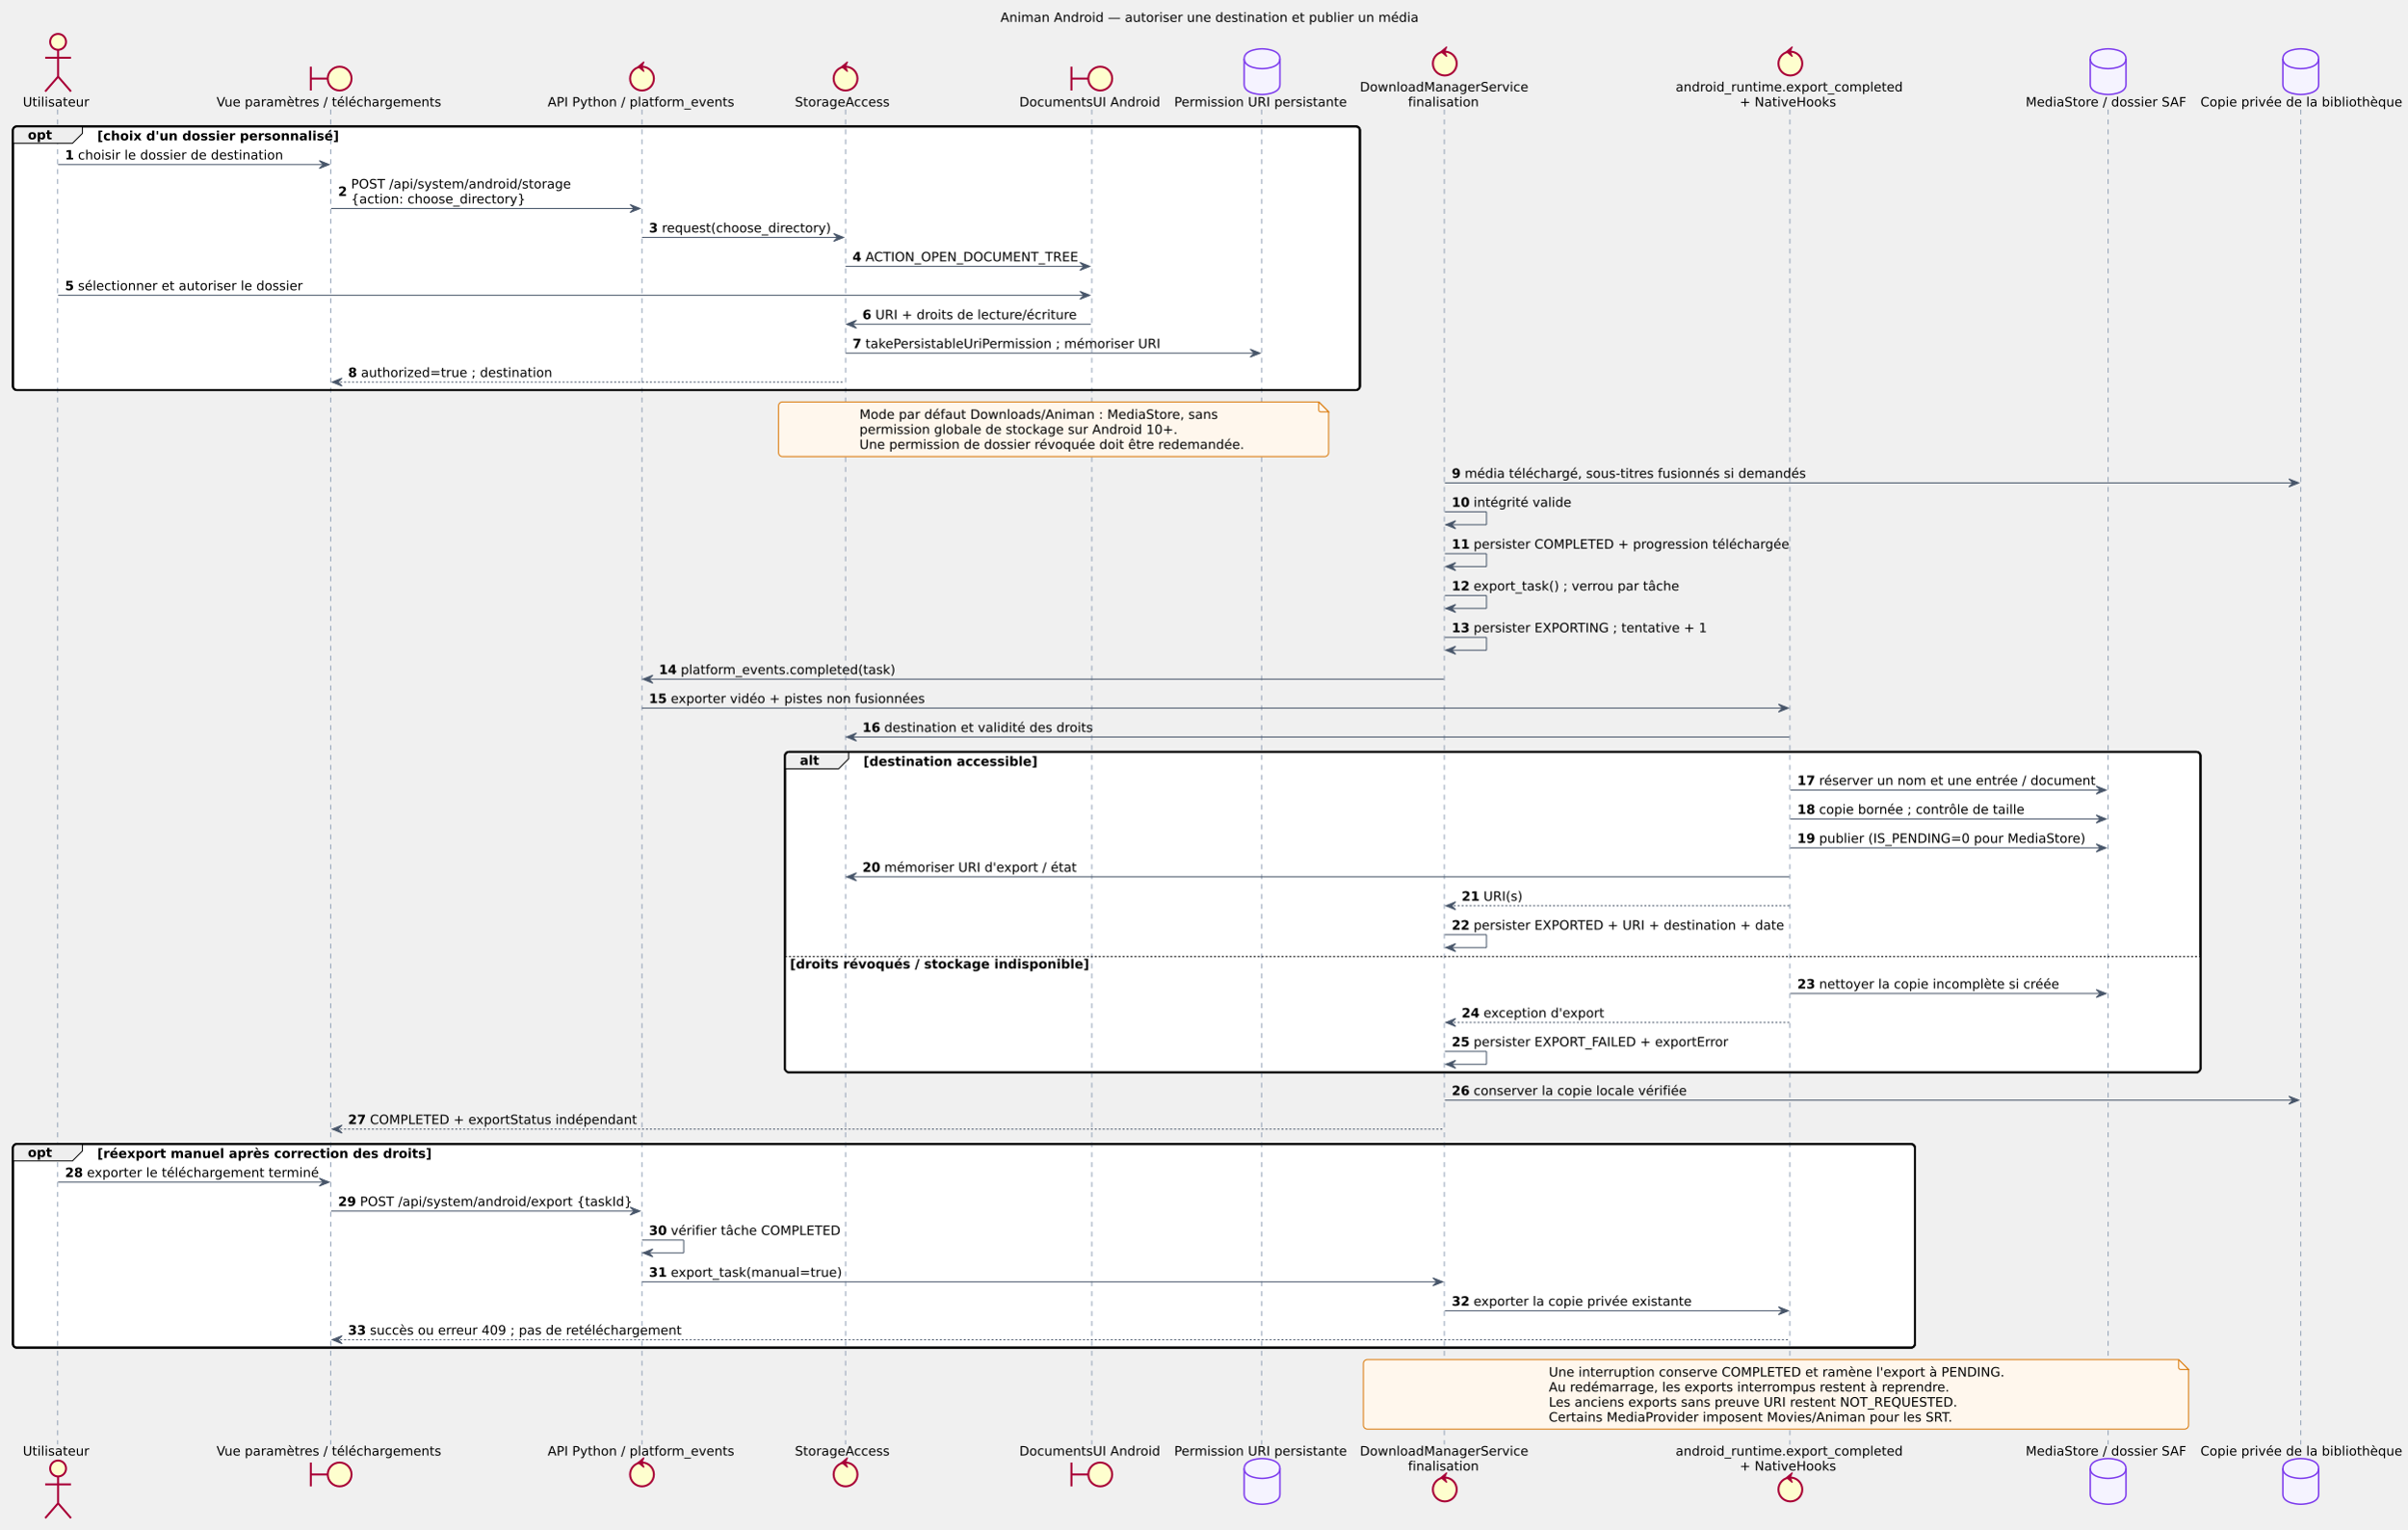
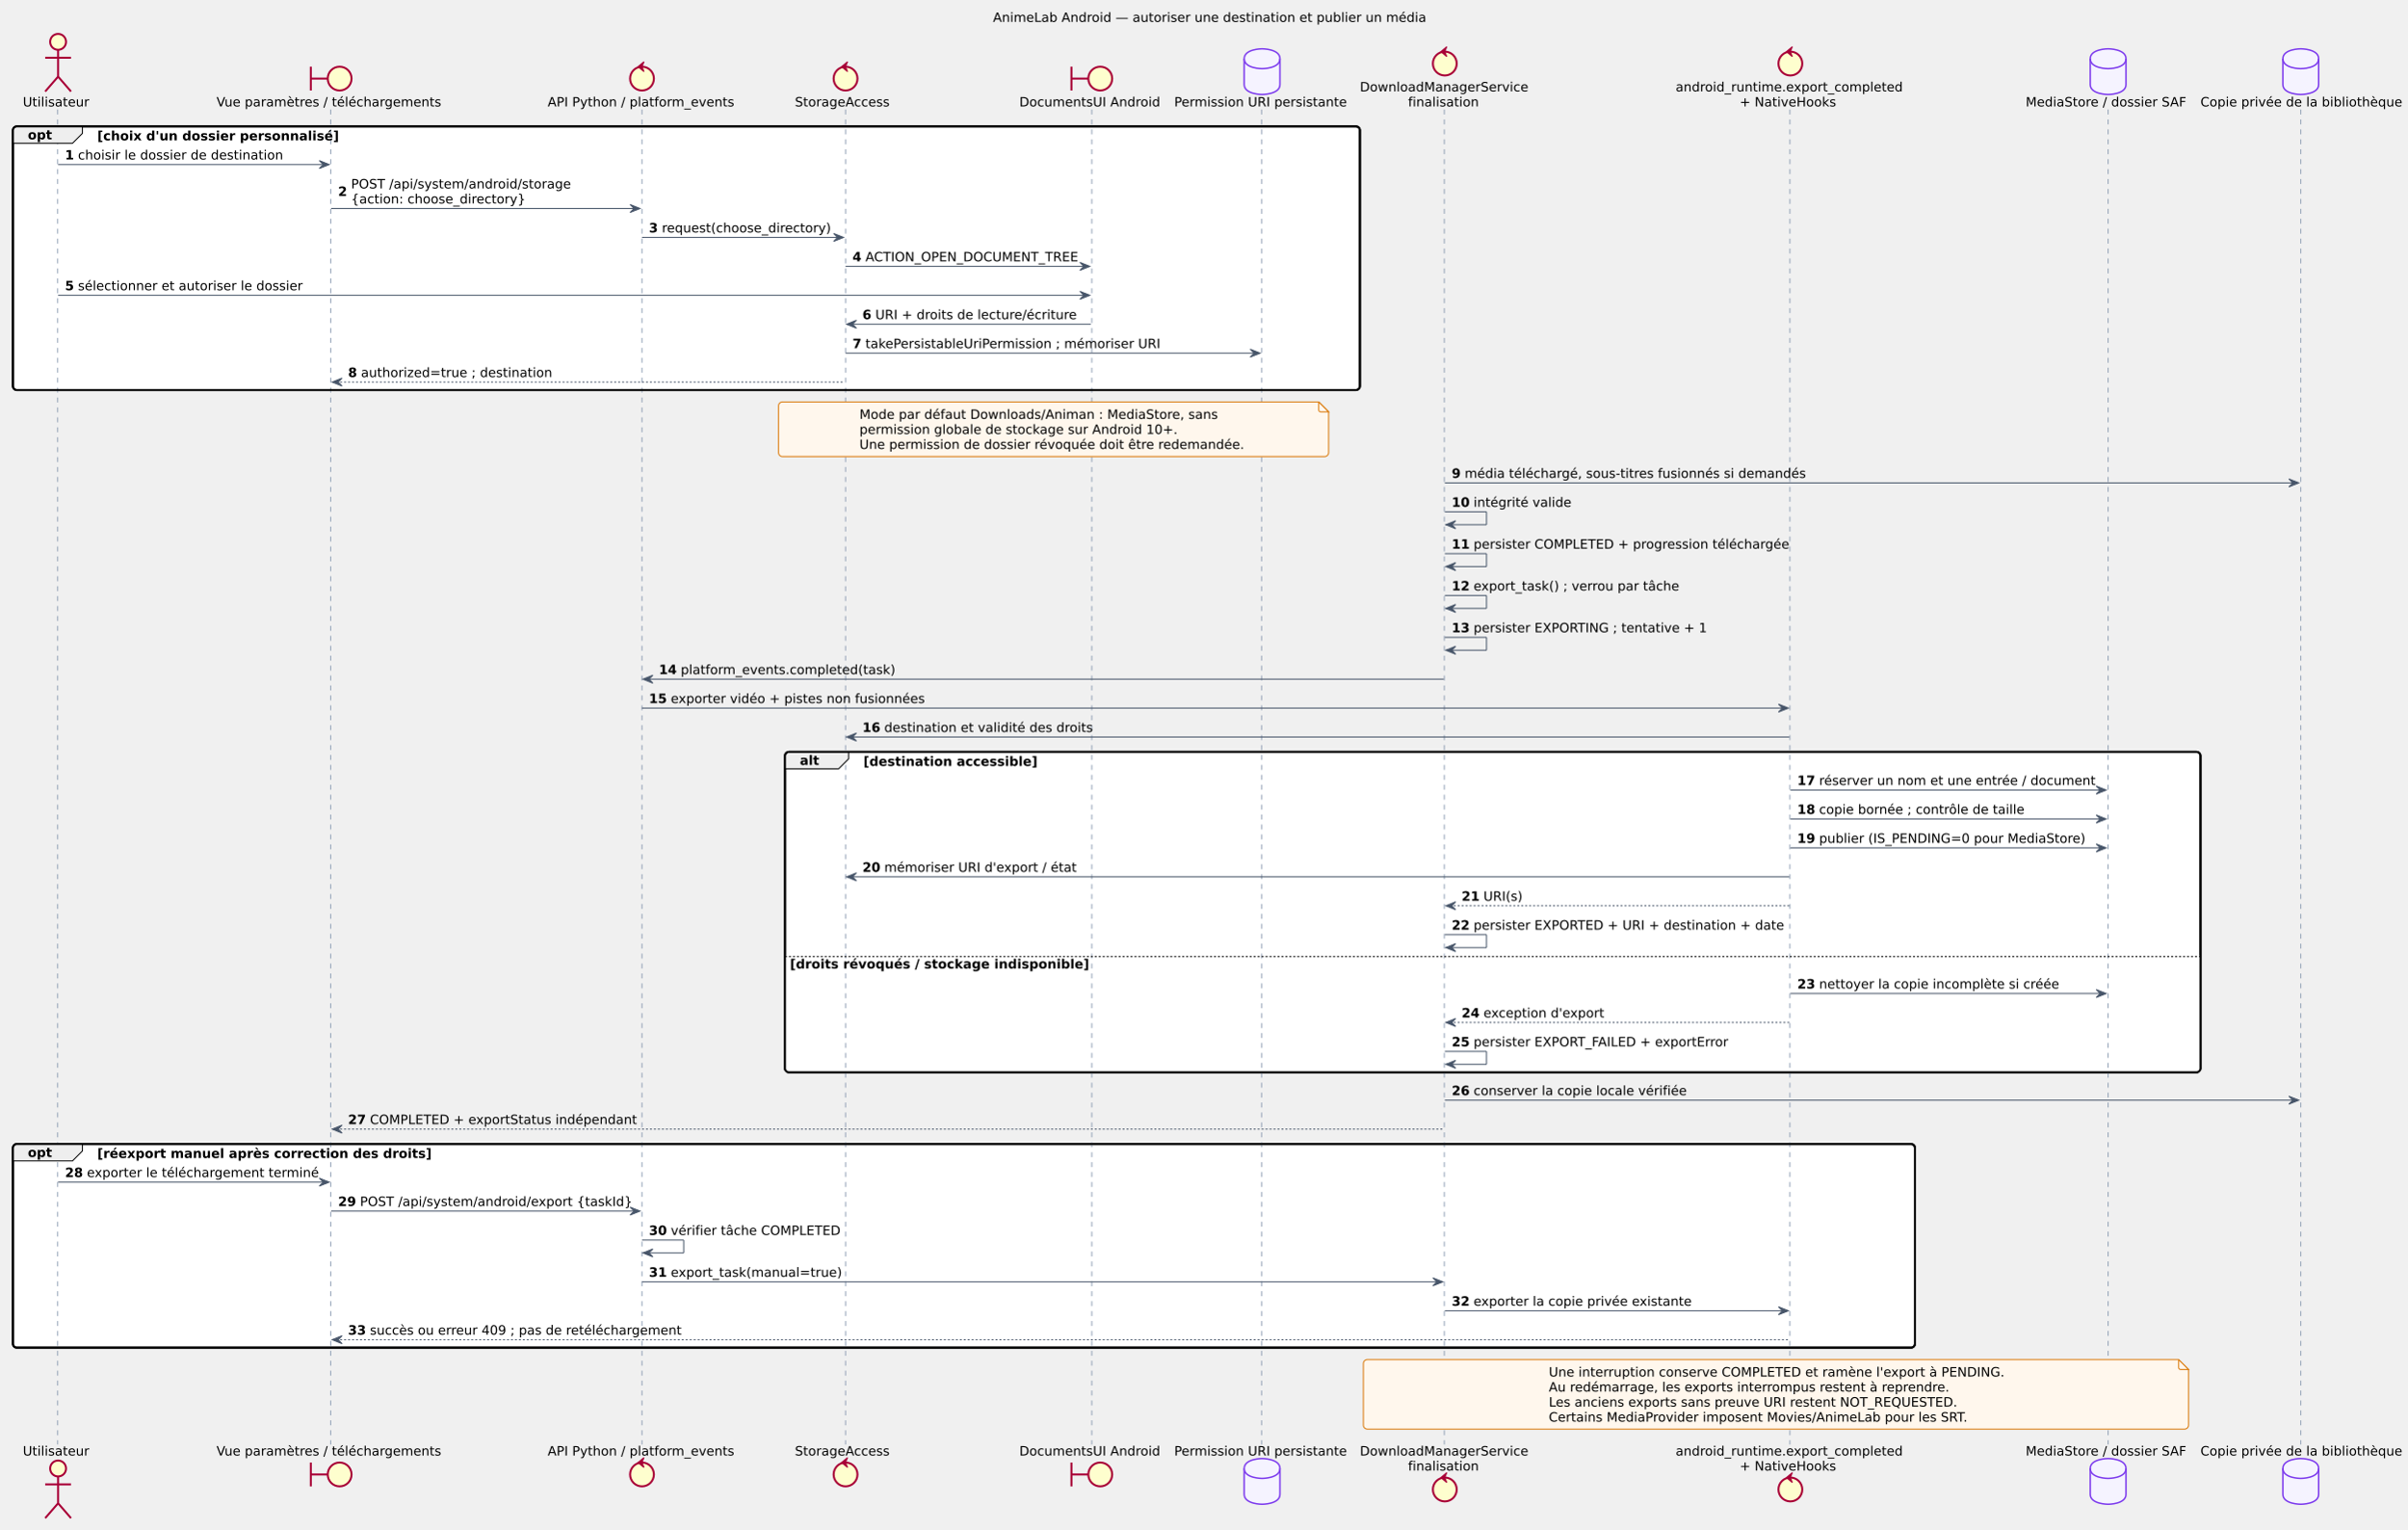
<svg xmlns="http://www.w3.org/2000/svg" contentScriptType="application/ecmascript" contentStyleType="text/css" height="1540px" preserveAspectRatio="none" style="width:2424px;height:1540px;" version="1.1" viewBox="0 0 2424 1540" width="2424px" zoomAndPan="magnify">
  <defs />
  <g>
-     <text fill="#000000" font-family="DejaVu Sans" font-size="13" lengthAdjust="spacingAndGlyphs" textLength="411" x="1007.5" y="22.067">Animan Android — autoriser une destination et publier un média</text>
+     <text fill="#000000" font-family="DejaVu Sans" font-size="13" lengthAdjust="spacingAndGlyphs" textLength="426" x="1000" y="22.067">AnimeLab Android — autoriser une destination et publier un média</text>
    <rect fill="#FFFFFF" height="265.461" rx="4" ry="4" style="stroke: #000000; stroke-width: 2.0;" width="1356.5" x="13" y="127.266" />
    <rect fill="#FFFFFF" height="322.594" rx="4" ry="4" style="stroke: #000000; stroke-width: 2.0;" width="1425.5" x="790.5" y="757.188" />
    <rect fill="#FFFFFF" height="117.531" style="stroke: none; stroke-width: 1.0;" width="1425.5" x="790.5" y="962.25" />
    <rect fill="#FFFFFF" height="205.062" rx="4" ry="4" style="stroke: #000000; stroke-width: 2.0;" width="1915.5" x="13" y="1152.047" />
    <line style="stroke: #94A3B8; stroke-width: 1.0; stroke-dasharray: 5.0,5.0;" x1="58" x2="58" y1="110.266" y2="1454.641" />
    <line style="stroke: #94A3B8; stroke-width: 1.0; stroke-dasharray: 5.0,5.0;" x1="333" x2="333" y1="110.266" y2="1454.641" />
    <line style="stroke: #94A3B8; stroke-width: 1.0; stroke-dasharray: 5.0,5.0;" x1="646.5" x2="646.5" y1="110.266" y2="1454.641" />
    <line style="stroke: #94A3B8; stroke-width: 1.0; stroke-dasharray: 5.0,5.0;" x1="851.5" x2="851.5" y1="110.266" y2="1454.641" />
    <line style="stroke: #94A3B8; stroke-width: 1.0; stroke-dasharray: 5.0,5.0;" x1="1099.5" x2="1099.5" y1="110.266" y2="1454.641" />
    <line style="stroke: #94A3B8; stroke-width: 1.0; stroke-dasharray: 5.0,5.0;" x1="1270.5" x2="1270.5" y1="110.266" y2="1454.641" />
    <line style="stroke: #94A3B8; stroke-width: 1.0; stroke-dasharray: 5.0,5.0;" x1="1454.5" x2="1454.5" y1="110.266" y2="1454.641" />
    <line style="stroke: #94A3B8; stroke-width: 1.0; stroke-dasharray: 5.0,5.0;" x1="1802.5" x2="1802.5" y1="110.266" y2="1454.641" />
    <line style="stroke: #94A3B8; stroke-width: 1.0; stroke-dasharray: 5.0,5.0;" x1="2123" x2="2123" y1="110.266" y2="1454.641" />
    <line style="stroke: #94A3B8; stroke-width: 1.0; stroke-dasharray: 5.0,5.0;" x1="2317" x2="2317" y1="110.266" y2="1454.641" />
    <text fill="#000000" font-family="DejaVu Sans" font-size="13" lengthAdjust="spacingAndGlyphs" textLength="65" x="23" y="107.2">Utilisateur</text>
    <ellipse cx="58.5" cy="42.133" fill="#FEFECE" rx="8" ry="8" style="stroke: #A80036; stroke-width: 2.0;" />
    <path d="M58.5,50.133 L58.5,77.133 M45.5,58.133 L71.5,58.133 M58.5,77.133 L45.5,92.133 M58.5,77.133 L71.5,92.133 " fill="none" style="stroke: #A80036; stroke-width: 2.0;" />
    <text fill="#000000" font-family="DejaVu Sans" font-size="13" lengthAdjust="spacingAndGlyphs" textLength="65" x="23" y="1465.707">Utilisateur</text>
    <ellipse cx="58.5" cy="1478.773" fill="#FEFECE" rx="8" ry="8" style="stroke: #A80036; stroke-width: 2.0;" />
    <path d="M58.5,1486.773 L58.5,1513.773 M45.5,1494.773 L71.5,1494.773 M58.5,1513.773 L45.5,1528.773 M58.5,1513.773 L71.5,1528.773 " fill="none" style="stroke: #A80036; stroke-width: 2.0;" />
    <text fill="#000000" font-family="DejaVu Sans" font-size="13" lengthAdjust="spacingAndGlyphs" textLength="225" x="218" y="107.2">Vue paramètres / téléchargements</text>
    <path d="M313,67.133 L313,91.133 M313,79.133 L330,79.133 " fill="none" style="stroke: #A80036; stroke-width: 2.0;" />
    <ellipse cx="342" cy="79.133" fill="#FEFECE" rx="12" ry="12" style="stroke: #A80036; stroke-width: 2.0;" />
    <text fill="#000000" font-family="DejaVu Sans" font-size="13" lengthAdjust="spacingAndGlyphs" textLength="225" x="218" y="1465.707">Vue paramètres / téléchargements</text>
    <path d="M313,1472.773 L313,1496.773 M313,1484.773 L330,1484.773 " fill="none" style="stroke: #A80036; stroke-width: 2.0;" />
    <ellipse cx="342" cy="1484.773" fill="#FEFECE" rx="12" ry="12" style="stroke: #A80036; stroke-width: 2.0;" />
    <text fill="#000000" font-family="DejaVu Sans" font-size="13" lengthAdjust="spacingAndGlyphs" textLength="184" x="551.5" y="107.2">API Python / platform_events</text>
    <ellipse cx="646.5" cy="79.133" fill="#FEFECE" rx="12" ry="12" style="stroke: #A80036; stroke-width: 2.0;" />
    <polygon fill="#A80036" points="642.5,67.133,648.5,62.133,646.5,67.133,648.5,72.133,642.5,67.133" style="stroke: #A80036; stroke-width: 1.0;" />
    <text fill="#000000" font-family="DejaVu Sans" font-size="13" lengthAdjust="spacingAndGlyphs" textLength="184" x="551.5" y="1465.707">API Python / platform_events</text>
    <ellipse cx="646.5" cy="1484.773" fill="#FEFECE" rx="12" ry="12" style="stroke: #A80036; stroke-width: 2.0;" />
    <polygon fill="#A80036" points="642.5,1472.773,648.5,1467.773,646.5,1472.773,648.5,1477.773,642.5,1472.773" style="stroke: #A80036; stroke-width: 1.0;" />
    <text fill="#000000" font-family="DejaVu Sans" font-size="13" lengthAdjust="spacingAndGlyphs" textLength="96" x="800.5" y="107.2">StorageAccess</text>
    <ellipse cx="851.5" cy="79.133" fill="#FEFECE" rx="12" ry="12" style="stroke: #A80036; stroke-width: 2.0;" />
    <polygon fill="#A80036" points="847.5,67.133,853.5,62.133,851.5,67.133,853.5,72.133,847.5,67.133" style="stroke: #A80036; stroke-width: 1.0;" />
    <text fill="#000000" font-family="DejaVu Sans" font-size="13" lengthAdjust="spacingAndGlyphs" textLength="96" x="800.5" y="1465.707">StorageAccess</text>
    <ellipse cx="851.5" cy="1484.773" fill="#FEFECE" rx="12" ry="12" style="stroke: #A80036; stroke-width: 2.0;" />
    <polygon fill="#A80036" points="847.5,1472.773,853.5,1467.773,851.5,1472.773,853.5,1477.773,847.5,1472.773" style="stroke: #A80036; stroke-width: 1.0;" />
    <text fill="#000000" font-family="DejaVu Sans" font-size="13" lengthAdjust="spacingAndGlyphs" textLength="140" x="1026.5" y="107.2">DocumentsUI Android</text>
    <path d="M1079,67.133 L1079,91.133 M1079,79.133 L1096,79.133 " fill="none" style="stroke: #A80036; stroke-width: 2.0;" />
    <ellipse cx="1108" cy="79.133" fill="#FEFECE" rx="12" ry="12" style="stroke: #A80036; stroke-width: 2.0;" />
    <text fill="#000000" font-family="DejaVu Sans" font-size="13" lengthAdjust="spacingAndGlyphs" textLength="140" x="1026.5" y="1465.707">DocumentsUI Android</text>
    <path d="M1079,1472.773 L1079,1496.773 M1079,1484.773 L1096,1484.773 " fill="none" style="stroke: #A80036; stroke-width: 2.0;" />
    <ellipse cx="1108" cy="1484.773" fill="#FEFECE" rx="12" ry="12" style="stroke: #A80036; stroke-width: 2.0;" />
    <text fill="#000000" font-family="DejaVu Sans" font-size="13" lengthAdjust="spacingAndGlyphs" textLength="171" x="1182.5" y="107.2">Permission URI persistante</text>
    <path d="M1253,59.133 C1253,49.133 1271,49.133 1271,49.133 C1271,49.133 1289,49.133 1289,59.133 L1289,85.133 C1289,95.133 1271,95.133 1271,95.133 C1271,95.133 1253,95.133 1253,85.133 L1253,59.133 " fill="#F5F3FF" style="stroke: #7C3AED; stroke-width: 1.5;" />
    <path d="M1253,59.133 C1253,69.133 1271,69.133 1271,69.133 C1271,69.133 1289,69.133 1289,59.133 " fill="none" style="stroke: #7C3AED; stroke-width: 1.5;" />
    <text fill="#000000" font-family="DejaVu Sans" font-size="13" lengthAdjust="spacingAndGlyphs" textLength="171" x="1182.5" y="1465.707">Permission URI persistante</text>
    <path d="M1253,1478.773 C1253,1468.773 1271,1468.773 1271,1468.773 C1271,1468.773 1289,1468.773 1289,1478.773 L1289,1504.773 C1289,1514.773 1271,1514.773 1271,1514.773 C1271,1514.773 1253,1514.773 1253,1504.773 L1253,1478.773 " fill="#F5F3FF" style="stroke: #7C3AED; stroke-width: 1.5;" />
    <path d="M1253,1478.773 C1253,1488.773 1271,1488.773 1271,1488.773 C1271,1488.773 1289,1488.773 1289,1478.773 " fill="none" style="stroke: #7C3AED; stroke-width: 1.5;" />
    <text fill="#000000" font-family="DejaVu Sans" font-size="13" lengthAdjust="spacingAndGlyphs" textLength="165" x="1369.5" y="92.067">DownloadManagerService</text>
    <text fill="#000000" font-family="DejaVu Sans" font-size="13" lengthAdjust="spacingAndGlyphs" textLength="68" x="1418" y="107.2">finalisation</text>
    <ellipse cx="1455" cy="64" fill="#FEFECE" rx="12" ry="12" style="stroke: #A80036; stroke-width: 2.0;" />
    <polygon fill="#A80036" points="1451,52,1457,47,1455,52,1457,57,1451,52" style="stroke: #A80036; stroke-width: 1.0;" />
    <text fill="#000000" font-family="DejaVu Sans" font-size="13" lengthAdjust="spacingAndGlyphs" textLength="165" x="1369.5" y="1465.707">DownloadManagerService</text>
    <text fill="#000000" font-family="DejaVu Sans" font-size="13" lengthAdjust="spacingAndGlyphs" textLength="68" x="1418" y="1480.84">finalisation</text>
    <ellipse cx="1455" cy="1499.906" fill="#FEFECE" rx="12" ry="12" style="stroke: #A80036; stroke-width: 2.0;" />
    <polygon fill="#A80036" points="1451,1487.906,1457,1482.906,1455,1487.906,1457,1492.906,1451,1487.906" style="stroke: #A80036; stroke-width: 1.0;" />
    <text fill="#000000" font-family="DejaVu Sans" font-size="13" lengthAdjust="spacingAndGlyphs" textLength="225" x="1687.5" y="92.067">android_runtime.export_completed</text>
    <text fill="#000000" font-family="DejaVu Sans" font-size="13" lengthAdjust="spacingAndGlyphs" textLength="96" x="1752" y="107.2">+ NativeHooks</text>
    <ellipse cx="1803" cy="64" fill="#FEFECE" rx="12" ry="12" style="stroke: #A80036; stroke-width: 2.0;" />
    <polygon fill="#A80036" points="1799,52,1805,47,1803,52,1805,57,1799,52" style="stroke: #A80036; stroke-width: 1.0;" />
    <text fill="#000000" font-family="DejaVu Sans" font-size="13" lengthAdjust="spacingAndGlyphs" textLength="225" x="1687.5" y="1465.707">android_runtime.export_completed</text>
    <text fill="#000000" font-family="DejaVu Sans" font-size="13" lengthAdjust="spacingAndGlyphs" textLength="96" x="1752" y="1480.84">+ NativeHooks</text>
    <ellipse cx="1803" cy="1499.906" fill="#FEFECE" rx="12" ry="12" style="stroke: #A80036; stroke-width: 2.0;" />
    <polygon fill="#A80036" points="1799,1487.906,1805,1482.906,1803,1487.906,1805,1492.906,1799,1487.906" style="stroke: #A80036; stroke-width: 1.0;" />
    <text fill="#000000" font-family="DejaVu Sans" font-size="13" lengthAdjust="spacingAndGlyphs" textLength="160" x="2040" y="107.2">MediaStore / dossier SAF</text>
    <path d="M2105,59.133 C2105,49.133 2123,49.133 2123,49.133 C2123,49.133 2141,49.133 2141,59.133 L2141,85.133 C2141,95.133 2123,95.133 2123,95.133 C2123,95.133 2105,95.133 2105,85.133 L2105,59.133 " fill="#F5F3FF" style="stroke: #7C3AED; stroke-width: 1.5;" />
    <path d="M2105,59.133 C2105,69.133 2123,69.133 2123,69.133 C2123,69.133 2141,69.133 2141,59.133 " fill="none" style="stroke: #7C3AED; stroke-width: 1.5;" />
    <text fill="#000000" font-family="DejaVu Sans" font-size="13" lengthAdjust="spacingAndGlyphs" textLength="160" x="2040" y="1465.707">MediaStore / dossier SAF</text>
    <path d="M2105,1478.773 C2105,1468.773 2123,1468.773 2123,1468.773 C2123,1468.773 2141,1468.773 2141,1478.773 L2141,1504.773 C2141,1514.773 2123,1514.773 2123,1514.773 C2123,1514.773 2105,1514.773 2105,1504.773 L2105,1478.773 " fill="#F5F3FF" style="stroke: #7C3AED; stroke-width: 1.5;" />
    <path d="M2105,1478.773 C2105,1488.773 2123,1488.773 2123,1488.773 C2123,1488.773 2141,1488.773 2141,1478.773 " fill="none" style="stroke: #7C3AED; stroke-width: 1.5;" />
    <text fill="#000000" font-family="DejaVu Sans" font-size="13" lengthAdjust="spacingAndGlyphs" textLength="196" x="2216" y="107.2">Copie privée de la bibliothèque</text>
    <path d="M2299,59.133 C2299,49.133 2317,49.133 2317,49.133 C2317,49.133 2335,49.133 2335,59.133 L2335,85.133 C2335,95.133 2317,95.133 2317,95.133 C2317,95.133 2299,95.133 2299,85.133 L2299,59.133 " fill="#F5F3FF" style="stroke: #7C3AED; stroke-width: 1.5;" />
    <path d="M2299,59.133 C2299,69.133 2317,69.133 2317,69.133 C2317,69.133 2335,69.133 2335,59.133 " fill="none" style="stroke: #7C3AED; stroke-width: 1.5;" />
    <text fill="#000000" font-family="DejaVu Sans" font-size="13" lengthAdjust="spacingAndGlyphs" textLength="196" x="2216" y="1465.707">Copie privée de la bibliothèque</text>
    <path d="M2299,1478.773 C2299,1468.773 2317,1468.773 2317,1468.773 C2317,1468.773 2335,1468.773 2335,1478.773 L2335,1504.773 C2335,1514.773 2317,1514.773 2317,1514.773 C2317,1514.773 2299,1514.773 2299,1504.773 L2299,1478.773 " fill="#F5F3FF" style="stroke: #7C3AED; stroke-width: 1.5;" />
    <path d="M2299,1478.773 C2299,1488.773 2317,1488.773 2317,1488.773 C2317,1488.773 2335,1488.773 2335,1478.773 " fill="none" style="stroke: #7C3AED; stroke-width: 1.5;" />
    <path d="M17,127.266 L83,127.266 L83,134.266 L73,144.266 L13,144.266 L13,131.266 " fill="#EEEEEE" style="stroke: #000000; stroke-width: 1.0;" />
    <rect fill="none" height="265.461" rx="4" ry="4" style="stroke: #000000; stroke-width: 2.0;" width="1356.5" x="13" y="127.266" />
    <text fill="#000000" font-family="DejaVu Sans" font-size="13" font-weight="bold" lengthAdjust="spacingAndGlyphs" textLength="25" x="28" y="140.333">opt</text>
    <text fill="#000000" font-family="DejaVu Sans" font-size="13" font-weight="bold" lengthAdjust="spacingAndGlyphs" textLength="245" x="98" y="141.333">[choix d'un dossier personnalisé]</text>
    <polygon fill="#475569" points="321.5,161.664,331.5,165.664,321.5,169.664,325.5,165.664" style="stroke: #475569; stroke-width: 1.0;" />
    <line style="stroke: #475569; stroke-width: 1.0;" x1="58.5" x2="327.5" y1="165.664" y2="165.664" />
    <text fill="#000000" font-family="DejaVu Sans" font-size="13" font-weight="bold" lengthAdjust="spacingAndGlyphs" textLength="9" x="65.5" y="160.598">1</text>
    <text fill="#000000" font-family="DejaVu Sans" font-size="13" lengthAdjust="spacingAndGlyphs" textLength="201" x="78.5" y="160.598">choisir le dossier de destination</text>
    <polygon fill="#475569" points="634.5,205.93,644.5,209.93,634.5,213.93,638.5,209.93" style="stroke: #475569; stroke-width: 1.0;" />
    <line style="stroke: #475569; stroke-width: 1.0;" x1="333.5" x2="640.5" y1="209.93" y2="209.93" />
    <text fill="#000000" font-family="DejaVu Sans" font-size="13" font-weight="bold" lengthAdjust="spacingAndGlyphs" textLength="9" x="340.5" y="197.297">2</text>
    <text fill="#000000" font-family="DejaVu Sans" font-size="13" lengthAdjust="spacingAndGlyphs" textLength="217" x="353.5" y="189.731">POST /api/system/android/storage</text>
    <text fill="#000000" font-family="DejaVu Sans" font-size="13" lengthAdjust="spacingAndGlyphs" textLength="172" x="353.5" y="204.864">{action: choose_directory}</text>
    <polygon fill="#475569" points="839.5,235.062,849.5,239.062,839.5,243.062,843.5,239.062" style="stroke: #475569; stroke-width: 1.0;" />
    <line style="stroke: #475569; stroke-width: 1.0;" x1="646.5" x2="845.5" y1="239.062" y2="239.062" />
    <text fill="#000000" font-family="DejaVu Sans" font-size="13" font-weight="bold" lengthAdjust="spacingAndGlyphs" textLength="9" x="653.5" y="233.997">3</text>
    <text fill="#000000" font-family="DejaVu Sans" font-size="13" lengthAdjust="spacingAndGlyphs" textLength="168" x="666.5" y="233.997">request(choose_directory)</text>
    <polygon fill="#475569" points="1087.5,264.195,1097.5,268.195,1087.5,272.195,1091.5,268.195" style="stroke: #475569; stroke-width: 1.0;" />
    <line style="stroke: #475569; stroke-width: 1.0;" x1="851.5" x2="1093.5" y1="268.195" y2="268.195" />
    <text fill="#000000" font-family="DejaVu Sans" font-size="13" font-weight="bold" lengthAdjust="spacingAndGlyphs" textLength="9" x="858.5" y="263.129">4</text>
    <text fill="#000000" font-family="DejaVu Sans" font-size="13" lengthAdjust="spacingAndGlyphs" textLength="211" x="871.5" y="263.129">ACTION_OPEN_DOCUMENT_TREE</text>
    <polygon fill="#475569" points="1087.5,293.328,1097.5,297.328,1087.5,301.328,1091.5,297.328" style="stroke: #475569; stroke-width: 1.0;" />
    <line style="stroke: #475569; stroke-width: 1.0;" x1="58.5" x2="1093.5" y1="297.328" y2="297.328" />
    <text fill="#000000" font-family="DejaVu Sans" font-size="13" font-weight="bold" lengthAdjust="spacingAndGlyphs" textLength="9" x="65.5" y="292.262">5</text>
    <text fill="#000000" font-family="DejaVu Sans" font-size="13" lengthAdjust="spacingAndGlyphs" textLength="221" x="78.5" y="292.262">sélectionner et autoriser le dossier</text>
    <polygon fill="#475569" points="862.5,322.461,852.5,326.461,862.5,330.461,858.5,326.461" style="stroke: #475569; stroke-width: 1.0;" />
    <line style="stroke: #475569; stroke-width: 1.0;" x1="856.5" x2="1098.5" y1="326.461" y2="326.461" />
    <text fill="#000000" font-family="DejaVu Sans" font-size="13" font-weight="bold" lengthAdjust="spacingAndGlyphs" textLength="9" x="868.5" y="321.395">6</text>
    <text fill="#000000" font-family="DejaVu Sans" font-size="13" lengthAdjust="spacingAndGlyphs" textLength="197" x="881.5" y="321.395">URI + droits de lecture/écriture</text>
    <polygon fill="#475569" points="1259,351.594,1269,355.594,1259,359.594,1263,355.594" style="stroke: #475569; stroke-width: 1.0;" />
    <line style="stroke: #475569; stroke-width: 1.0;" x1="851.5" x2="1265" y1="355.594" y2="355.594" />
    <text fill="#000000" font-family="DejaVu Sans" font-size="13" font-weight="bold" lengthAdjust="spacingAndGlyphs" textLength="9" x="858.5" y="350.528">7</text>
    <text fill="#000000" font-family="DejaVu Sans" font-size="13" lengthAdjust="spacingAndGlyphs" textLength="293" x="871.5" y="350.528">takePersistableUriPermission ; mémoriser URI</text>
    <polygon fill="#475569" points="344.5,380.727,334.5,384.727,344.5,388.727,340.5,384.727" style="stroke: #475569; stroke-width: 1.0;" />
    <line style="stroke: #475569; stroke-width: 1.0; stroke-dasharray: 2.0,2.0;" x1="338.5" x2="850.5" y1="384.727" y2="384.727" />
    <text fill="#000000" font-family="DejaVu Sans" font-size="13" font-weight="bold" lengthAdjust="spacingAndGlyphs" textLength="9" x="350.5" y="379.661">8</text>
    <text fill="#000000" font-family="DejaVu Sans" font-size="13" lengthAdjust="spacingAndGlyphs" textLength="188" x="363.5" y="379.661">authorized=true ; destination</text>
    <path d="M784,408.727 L784,455.727 A4,4 0 0 0 788,459.727 L1334,459.727 A4,4 0 0 0 1338,455.727 L1338,414.727 L1328,404.727 L788,404.727 A4,4 0 0 0 784,408.727 " fill="#FFF7ED" style="stroke: #D97706; stroke-width: 1.0;" />
    <path d="M1328,404.727 L1328,412.727 A2,2 0 0 0 1330,414.727 L1338,414.727 L1328,404.727 " fill="#FFF7ED" style="stroke: #D97706; stroke-width: 1.0;" />
    <text fill="#000000" font-family="DejaVu Sans" font-size="13" lengthAdjust="spacingAndGlyphs" textLength="354" x="865.5" y="421.793">Mode par défaut Downloads/Animan : MediaStore, sans</text>
    <text fill="#000000" font-family="DejaVu Sans" font-size="13" lengthAdjust="spacingAndGlyphs" textLength="314" x="865.5" y="436.926">permission globale de stockage sur Android 10+.</text>
    <text fill="#000000" font-family="DejaVu Sans" font-size="13" lengthAdjust="spacingAndGlyphs" textLength="382" x="865.5" y="452.059">Une permission de dossier révoquée doit être redemandée.</text>
    <polygon fill="#475569" points="2305,482.258,2315,486.258,2305,490.258,2309,486.258" style="stroke: #475569; stroke-width: 1.0;" />
    <line style="stroke: #475569; stroke-width: 1.0;" x1="1455" x2="2311" y1="486.258" y2="486.258" />
    <text fill="#000000" font-family="DejaVu Sans" font-size="13" font-weight="bold" lengthAdjust="spacingAndGlyphs" textLength="9" x="1462" y="481.192">9</text>
    <text fill="#000000" font-family="DejaVu Sans" font-size="13" lengthAdjust="spacingAndGlyphs" textLength="339" x="1475" y="481.192">média téléchargé, sous-titres fusionnés si demandés</text>
    <line style="stroke: #475569; stroke-width: 1.0;" x1="1455" x2="1497" y1="515.391" y2="515.391" />
    <line style="stroke: #475569; stroke-width: 1.0;" x1="1497" x2="1497" y1="515.391" y2="528.391" />
    <line style="stroke: #475569; stroke-width: 1.0;" x1="1456" x2="1497" y1="528.391" y2="528.391" />
    <polygon fill="#475569" points="1466,524.391,1456,528.391,1466,532.391,1462,528.391" style="stroke: #475569; stroke-width: 1.0;" />
    <text fill="#000000" font-family="DejaVu Sans" font-size="13" font-weight="bold" lengthAdjust="spacingAndGlyphs" textLength="18" x="1462" y="510.325">10</text>
    <text fill="#000000" font-family="DejaVu Sans" font-size="13" lengthAdjust="spacingAndGlyphs" textLength="94" x="1484" y="510.325">intégrité valide</text>
    <line style="stroke: #475569; stroke-width: 1.0;" x1="1455" x2="1497" y1="557.523" y2="557.523" />
    <line style="stroke: #475569; stroke-width: 1.0;" x1="1497" x2="1497" y1="557.523" y2="570.523" />
    <line style="stroke: #475569; stroke-width: 1.0;" x1="1456" x2="1497" y1="570.523" y2="570.523" />
    <polygon fill="#475569" points="1466,566.523,1456,570.523,1466,574.523,1462,570.523" style="stroke: #475569; stroke-width: 1.0;" />
    <text fill="#000000" font-family="DejaVu Sans" font-size="13" font-weight="bold" lengthAdjust="spacingAndGlyphs" textLength="18" x="1462" y="552.457">11</text>
    <text fill="#000000" font-family="DejaVu Sans" font-size="13" lengthAdjust="spacingAndGlyphs" textLength="312" x="1484" y="552.457">persister COMPLETED + progression téléchargée</text>
    <line style="stroke: #475569; stroke-width: 1.0;" x1="1455" x2="1497" y1="599.656" y2="599.656" />
    <line style="stroke: #475569; stroke-width: 1.0;" x1="1497" x2="1497" y1="599.656" y2="612.656" />
    <line style="stroke: #475569; stroke-width: 1.0;" x1="1456" x2="1497" y1="612.656" y2="612.656" />
    <polygon fill="#475569" points="1466,608.656,1456,612.656,1466,616.656,1462,612.656" style="stroke: #475569; stroke-width: 1.0;" />
    <text fill="#000000" font-family="DejaVu Sans" font-size="13" font-weight="bold" lengthAdjust="spacingAndGlyphs" textLength="18" x="1462" y="594.59">12</text>
    <text fill="#000000" font-family="DejaVu Sans" font-size="13" lengthAdjust="spacingAndGlyphs" textLength="203" x="1484" y="594.59">export_task() ; verrou par tâche</text>
    <line style="stroke: #475569; stroke-width: 1.0;" x1="1455" x2="1497" y1="641.789" y2="641.789" />
    <line style="stroke: #475569; stroke-width: 1.0;" x1="1497" x2="1497" y1="641.789" y2="654.789" />
    <line style="stroke: #475569; stroke-width: 1.0;" x1="1456" x2="1497" y1="654.789" y2="654.789" />
    <polygon fill="#475569" points="1466,650.789,1456,654.789,1466,658.789,1462,654.789" style="stroke: #475569; stroke-width: 1.0;" />
    <text fill="#000000" font-family="DejaVu Sans" font-size="13" font-weight="bold" lengthAdjust="spacingAndGlyphs" textLength="18" x="1462" y="636.723">13</text>
    <text fill="#000000" font-family="DejaVu Sans" font-size="13" lengthAdjust="spacingAndGlyphs" textLength="228" x="1484" y="636.723">persister EXPORTING ; tentative + 1</text>
    <polygon fill="#475569" points="657.5,679.922,647.5,683.922,657.5,687.922,653.5,683.922" style="stroke: #475569; stroke-width: 1.0;" />
    <line style="stroke: #475569; stroke-width: 1.0;" x1="651.5" x2="1454" y1="683.922" y2="683.922" />
    <text fill="#000000" font-family="DejaVu Sans" font-size="13" font-weight="bold" lengthAdjust="spacingAndGlyphs" textLength="18" x="663.5" y="678.856">14</text>
    <text fill="#000000" font-family="DejaVu Sans" font-size="13" lengthAdjust="spacingAndGlyphs" textLength="213" x="685.5" y="678.856">platform_events.completed(task)</text>
    <polygon fill="#475569" points="1791,709.055,1801,713.055,1791,717.055,1795,713.055" style="stroke: #475569; stroke-width: 1.0;" />
    <line style="stroke: #475569; stroke-width: 1.0;" x1="646.5" x2="1797" y1="713.055" y2="713.055" />
    <text fill="#000000" font-family="DejaVu Sans" font-size="13" font-weight="bold" lengthAdjust="spacingAndGlyphs" textLength="18" x="653.5" y="707.989">15</text>
    <text fill="#000000" font-family="DejaVu Sans" font-size="13" lengthAdjust="spacingAndGlyphs" textLength="250" x="675.5" y="707.989">exporter vidéo + pistes non fusionnées</text>
    <polygon fill="#475569" points="862.5,738.188,852.5,742.188,862.5,746.188,858.5,742.188" style="stroke: #475569; stroke-width: 1.0;" />
    <line style="stroke: #475569; stroke-width: 1.0;" x1="856.5" x2="1802" y1="742.188" y2="742.188" />
    <text fill="#000000" font-family="DejaVu Sans" font-size="13" font-weight="bold" lengthAdjust="spacingAndGlyphs" textLength="18" x="868.5" y="737.122">16</text>
    <text fill="#000000" font-family="DejaVu Sans" font-size="13" lengthAdjust="spacingAndGlyphs" textLength="204" x="890.5" y="737.122">destination et validité des droits</text>
    <path d="M794.5,757.188 L854.5,757.188 L854.5,764.188 L844.5,774.188 L790.5,774.188 L790.5,761.188 " fill="#EEEEEE" style="stroke: #000000; stroke-width: 1.0;" />
    <rect fill="none" height="322.594" rx="4" ry="4" style="stroke: #000000; stroke-width: 2.0;" width="1425.5" x="790.5" y="757.188" />
    <text fill="#000000" font-family="DejaVu Sans" font-size="13" font-weight="bold" lengthAdjust="spacingAndGlyphs" textLength="19" x="805.5" y="770.254">alt</text>
    <text fill="#000000" font-family="DejaVu Sans" font-size="13" font-weight="bold" lengthAdjust="spacingAndGlyphs" textLength="177" x="869.5" y="771.254">[destination accessible]</text>
    <polygon fill="#475569" points="2111,791.586,2121,795.586,2111,799.586,2115,795.586" style="stroke: #475569; stroke-width: 1.0;" />
    <line style="stroke: #475569; stroke-width: 1.0;" x1="1803" x2="2117" y1="795.586" y2="795.586" />
    <text fill="#000000" font-family="DejaVu Sans" font-size="13" font-weight="bold" lengthAdjust="spacingAndGlyphs" textLength="18" x="1810" y="790.52">17</text>
    <text fill="#000000" font-family="DejaVu Sans" font-size="13" lengthAdjust="spacingAndGlyphs" textLength="274" x="1832" y="790.52">réserver un nom et une entrée / document</text>
    <polygon fill="#475569" points="2111,820.719,2121,824.719,2111,828.719,2115,824.719" style="stroke: #475569; stroke-width: 1.0;" />
    <line style="stroke: #475569; stroke-width: 1.0;" x1="1803" x2="2117" y1="824.719" y2="824.719" />
    <text fill="#000000" font-family="DejaVu Sans" font-size="13" font-weight="bold" lengthAdjust="spacingAndGlyphs" textLength="18" x="1810" y="819.653">18</text>
    <text fill="#000000" font-family="DejaVu Sans" font-size="13" lengthAdjust="spacingAndGlyphs" textLength="201" x="1832" y="819.653">copie bornée ; contrôle de taille</text>
    <polygon fill="#475569" points="2111,849.852,2121,853.852,2111,857.852,2115,853.852" style="stroke: #475569; stroke-width: 1.0;" />
    <line style="stroke: #475569; stroke-width: 1.0;" x1="1803" x2="2117" y1="853.852" y2="853.852" />
    <text fill="#000000" font-family="DejaVu Sans" font-size="13" font-weight="bold" lengthAdjust="spacingAndGlyphs" textLength="18" x="1810" y="848.786">19</text>
    <text fill="#000000" font-family="DejaVu Sans" font-size="13" lengthAdjust="spacingAndGlyphs" textLength="264" x="1832" y="848.786">publier (IS_PENDING=0 pour MediaStore)</text>
    <polygon fill="#475569" points="862.5,878.984,852.5,882.984,862.5,886.984,858.5,882.984" style="stroke: #475569; stroke-width: 1.0;" />
    <line style="stroke: #475569; stroke-width: 1.0;" x1="856.5" x2="1802" y1="882.984" y2="882.984" />
    <text fill="#000000" font-family="DejaVu Sans" font-size="13" font-weight="bold" lengthAdjust="spacingAndGlyphs" textLength="18" x="868.5" y="877.918">20</text>
    <text fill="#000000" font-family="DejaVu Sans" font-size="13" lengthAdjust="spacingAndGlyphs" textLength="189" x="890.5" y="877.918">mémoriser URI d'export / état</text>
    <polygon fill="#475569" points="1466,908.117,1456,912.117,1466,916.117,1462,912.117" style="stroke: #475569; stroke-width: 1.0;" />
    <line style="stroke: #475569; stroke-width: 1.0; stroke-dasharray: 2.0,2.0;" x1="1460" x2="1802" y1="912.117" y2="912.117" />
    <text fill="#000000" font-family="DejaVu Sans" font-size="13" font-weight="bold" lengthAdjust="spacingAndGlyphs" textLength="18" x="1472" y="907.051">21</text>
    <text fill="#000000" font-family="DejaVu Sans" font-size="13" lengthAdjust="spacingAndGlyphs" textLength="38" x="1494" y="907.051">URI(s)</text>
    <line style="stroke: #475569; stroke-width: 1.0;" x1="1455" x2="1497" y1="941.25" y2="941.25" />
    <line style="stroke: #475569; stroke-width: 1.0;" x1="1497" x2="1497" y1="941.25" y2="954.25" />
    <line style="stroke: #475569; stroke-width: 1.0;" x1="1456" x2="1497" y1="954.25" y2="954.25" />
    <polygon fill="#475569" points="1466,950.25,1456,954.25,1466,958.25,1462,954.25" style="stroke: #475569; stroke-width: 1.0;" />
    <text fill="#000000" font-family="DejaVu Sans" font-size="13" font-weight="bold" lengthAdjust="spacingAndGlyphs" textLength="18" x="1462" y="936.184">22</text>
    <text fill="#000000" font-family="DejaVu Sans" font-size="13" lengthAdjust="spacingAndGlyphs" textLength="305" x="1484" y="936.184">persister EXPORTED + URI + destination + date</text>
    <line style="stroke: #000000; stroke-width: 1.0; stroke-dasharray: 2.0,2.0;" x1="790.5" x2="2216" y1="963.25" y2="963.25" />
    <text fill="#000000" font-family="DejaVu Sans" font-size="13" font-weight="bold" lengthAdjust="spacingAndGlyphs" textLength="306" x="795.5" y="975.317">[droits révoqués / stockage indisponible]</text>
    <polygon fill="#475569" points="2111,996.516,2121,1000.516,2111,1004.516,2115,1000.516" style="stroke: #475569; stroke-width: 1.0;" />
    <line style="stroke: #475569; stroke-width: 1.0;" x1="1803" x2="2117" y1="1000.516" y2="1000.516" />
    <text fill="#000000" font-family="DejaVu Sans" font-size="13" font-weight="bold" lengthAdjust="spacingAndGlyphs" textLength="18" x="1810" y="995.45">23</text>
    <text fill="#000000" font-family="DejaVu Sans" font-size="13" lengthAdjust="spacingAndGlyphs" textLength="236" x="1832" y="995.45">nettoyer la copie incomplète si créée</text>
    <polygon fill="#475569" points="1466,1025.648,1456,1029.648,1466,1033.648,1462,1029.648" style="stroke: #475569; stroke-width: 1.0;" />
    <line style="stroke: #475569; stroke-width: 1.0; stroke-dasharray: 2.0,2.0;" x1="1460" x2="1802" y1="1029.648" y2="1029.648" />
    <text fill="#000000" font-family="DejaVu Sans" font-size="13" font-weight="bold" lengthAdjust="spacingAndGlyphs" textLength="18" x="1472" y="1024.582">24</text>
    <text fill="#000000" font-family="DejaVu Sans" font-size="13" lengthAdjust="spacingAndGlyphs" textLength="118" x="1494" y="1024.582">exception d'export</text>
    <line style="stroke: #475569; stroke-width: 1.0;" x1="1455" x2="1497" y1="1058.781" y2="1058.781" />
    <line style="stroke: #475569; stroke-width: 1.0;" x1="1497" x2="1497" y1="1058.781" y2="1071.781" />
    <line style="stroke: #475569; stroke-width: 1.0;" x1="1456" x2="1497" y1="1071.781" y2="1071.781" />
    <polygon fill="#475569" points="1466,1067.781,1456,1071.781,1466,1075.781,1462,1071.781" style="stroke: #475569; stroke-width: 1.0;" />
    <text fill="#000000" font-family="DejaVu Sans" font-size="13" font-weight="bold" lengthAdjust="spacingAndGlyphs" textLength="18" x="1462" y="1053.715">25</text>
    <text fill="#000000" font-family="DejaVu Sans" font-size="13" lengthAdjust="spacingAndGlyphs" textLength="251" x="1484" y="1053.715">persister EXPORT_FAILED + exportError</text>
    <polygon fill="#475569" points="2305,1103.914,2315,1107.914,2305,1111.914,2309,1107.914" style="stroke: #475569; stroke-width: 1.0;" />
    <line style="stroke: #475569; stroke-width: 1.0;" x1="1455" x2="2311" y1="1107.914" y2="1107.914" />
    <text fill="#000000" font-family="DejaVu Sans" font-size="13" font-weight="bold" lengthAdjust="spacingAndGlyphs" textLength="18" x="1462" y="1102.848">26</text>
    <text fill="#000000" font-family="DejaVu Sans" font-size="13" lengthAdjust="spacingAndGlyphs" textLength="207" x="1484" y="1102.848">conserver la copie locale vérifiée</text>
    <polygon fill="#475569" points="344.5,1133.047,334.5,1137.047,344.5,1141.047,340.5,1137.047" style="stroke: #475569; stroke-width: 1.0;" />
    <line style="stroke: #475569; stroke-width: 1.0; stroke-dasharray: 2.0,2.0;" x1="338.5" x2="1454" y1="1137.047" y2="1137.047" />
    <text fill="#000000" font-family="DejaVu Sans" font-size="13" font-weight="bold" lengthAdjust="spacingAndGlyphs" textLength="18" x="350.5" y="1131.981">27</text>
    <text fill="#000000" font-family="DejaVu Sans" font-size="13" lengthAdjust="spacingAndGlyphs" textLength="264" x="372.5" y="1131.981">COMPLETED + exportStatus indépendant</text>
    <path d="M17,1152.047 L83,1152.047 L83,1159.047 L73,1169.047 L13,1169.047 L13,1156.047 " fill="#EEEEEE" style="stroke: #000000; stroke-width: 1.0;" />
    <rect fill="none" height="205.062" rx="4" ry="4" style="stroke: #000000; stroke-width: 2.0;" width="1915.5" x="13" y="1152.047" />
    <text fill="#000000" font-family="DejaVu Sans" font-size="13" font-weight="bold" lengthAdjust="spacingAndGlyphs" textLength="25" x="28" y="1165.114">opt</text>
    <text fill="#000000" font-family="DejaVu Sans" font-size="13" font-weight="bold" lengthAdjust="spacingAndGlyphs" textLength="340" x="98" y="1166.114">[réexport manuel après correction des droits]</text>
    <polygon fill="#475569" points="321.5,1186.445,331.5,1190.445,321.5,1194.445,325.5,1190.445" style="stroke: #475569; stroke-width: 1.0;" />
    <line style="stroke: #475569; stroke-width: 1.0;" x1="58.5" x2="327.5" y1="1190.445" y2="1190.445" />
    <text fill="#000000" font-family="DejaVu Sans" font-size="13" font-weight="bold" lengthAdjust="spacingAndGlyphs" textLength="18" x="65.5" y="1185.379">28</text>
    <text fill="#000000" font-family="DejaVu Sans" font-size="13" lengthAdjust="spacingAndGlyphs" textLength="229" x="87.5" y="1185.379">exporter le téléchargement terminé</text>
    <polygon fill="#475569" points="634.5,1215.578,644.5,1219.578,634.5,1223.578,638.5,1219.578" style="stroke: #475569; stroke-width: 1.0;" />
    <line style="stroke: #475569; stroke-width: 1.0;" x1="333.5" x2="640.5" y1="1219.578" y2="1219.578" />
    <text fill="#000000" font-family="DejaVu Sans" font-size="13" font-weight="bold" lengthAdjust="spacingAndGlyphs" textLength="18" x="340.5" y="1214.512">29</text>
    <text fill="#000000" font-family="DejaVu Sans" font-size="13" lengthAdjust="spacingAndGlyphs" textLength="267" x="362.5" y="1214.512">POST /api/system/android/export {taskId}</text>
    <line style="stroke: #475569; stroke-width: 1.0;" x1="646.5" x2="688.5" y1="1248.711" y2="1248.711" />
    <line style="stroke: #475569; stroke-width: 1.0;" x1="688.5" x2="688.5" y1="1248.711" y2="1261.711" />
    <line style="stroke: #475569; stroke-width: 1.0;" x1="647.5" x2="688.5" y1="1261.711" y2="1261.711" />
    <polygon fill="#475569" points="657.5,1257.711,647.5,1261.711,657.5,1265.711,653.5,1261.711" style="stroke: #475569; stroke-width: 1.0;" />
    <text fill="#000000" font-family="DejaVu Sans" font-size="13" font-weight="bold" lengthAdjust="spacingAndGlyphs" textLength="18" x="653.5" y="1243.645">30</text>
    <text fill="#000000" font-family="DejaVu Sans" font-size="13" lengthAdjust="spacingAndGlyphs" textLength="165" x="675.5" y="1243.645">vérifier tâche COMPLETED</text>
    <polygon fill="#475569" points="1443,1286.844,1453,1290.844,1443,1294.844,1447,1290.844" style="stroke: #475569; stroke-width: 1.0;" />
    <line style="stroke: #475569; stroke-width: 1.0;" x1="646.5" x2="1449" y1="1290.844" y2="1290.844" />
    <text fill="#000000" font-family="DejaVu Sans" font-size="13" font-weight="bold" lengthAdjust="spacingAndGlyphs" textLength="18" x="653.5" y="1285.778">31</text>
    <text fill="#000000" font-family="DejaVu Sans" font-size="13" lengthAdjust="spacingAndGlyphs" textLength="170" x="675.5" y="1285.778">export_task(manual=true)</text>
    <polygon fill="#475569" points="1791,1315.977,1801,1319.977,1791,1323.977,1795,1319.977" style="stroke: #475569; stroke-width: 1.0;" />
    <line style="stroke: #475569; stroke-width: 1.0;" x1="1455" x2="1797" y1="1319.977" y2="1319.977" />
    <text fill="#000000" font-family="DejaVu Sans" font-size="13" font-weight="bold" lengthAdjust="spacingAndGlyphs" textLength="18" x="1462" y="1314.911">32</text>
    <text fill="#000000" font-family="DejaVu Sans" font-size="13" lengthAdjust="spacingAndGlyphs" textLength="213" x="1484" y="1314.911">exporter la copie privée existante</text>
    <polygon fill="#475569" points="344.5,1345.109,334.5,1349.109,344.5,1353.109,340.5,1349.109" style="stroke: #475569; stroke-width: 1.0;" />
    <line style="stroke: #475569; stroke-width: 1.0; stroke-dasharray: 2.0,2.0;" x1="338.5" x2="1802" y1="1349.109" y2="1349.109" />
    <text fill="#000000" font-family="DejaVu Sans" font-size="13" font-weight="bold" lengthAdjust="spacingAndGlyphs" textLength="18" x="350.5" y="1344.043">33</text>
    <text fill="#000000" font-family="DejaVu Sans" font-size="13" lengthAdjust="spacingAndGlyphs" textLength="309" x="372.5" y="1344.043">succès ou erreur 409 ; pas de retéléchargement</text>
    <path d="M1373,1373.109 L1373,1435.109 A4,4 0 0 0 1377,1439.109 L2200,1439.109 A4,4 0 0 0 2204,1435.109 L2204,1379.109 L2194,1369.109 L1377,1369.109 A4,4 0 0 0 1373,1373.109 " fill="#FFF7ED" style="stroke: #D97706; stroke-width: 1.0;" />
    <path d="M2194,1369.109 L2194,1377.109 A2,2 0 0 0 2196,1379.109 L2204,1379.109 L2194,1369.109 " fill="#FFF7ED" style="stroke: #D97706; stroke-width: 1.0;" />
    <text fill="#000000" font-family="DejaVu Sans" font-size="13" lengthAdjust="spacingAndGlyphs" textLength="449" x="1559.75" y="1386.176">Une interruption conserve COMPLETED et ramène l'export à PENDING.</text>
    <text fill="#000000" font-family="DejaVu Sans" font-size="13" lengthAdjust="spacingAndGlyphs" textLength="398" x="1559.75" y="1401.309">Au redémarrage, les exports interrompus restent à reprendre.</text>
    <text fill="#000000" font-family="DejaVu Sans" font-size="13" lengthAdjust="spacingAndGlyphs" textLength="404" x="1559.75" y="1416.442">Les anciens exports sans preuve URI restent NOT_REQUESTED.</text>
-     <text fill="#000000" font-family="DejaVu Sans" font-size="13" lengthAdjust="spacingAndGlyphs" textLength="399" x="1559.75" y="1431.575">Certains MediaProvider imposent Movies/Animan pour les SRT.</text>
+     <text fill="#000000" font-family="DejaVu Sans" font-size="13" lengthAdjust="spacingAndGlyphs" textLength="414" x="1559.75" y="1431.575">Certains MediaProvider imposent Movies/AnimeLab pour les SRT.</text>
  </g>
</svg>
